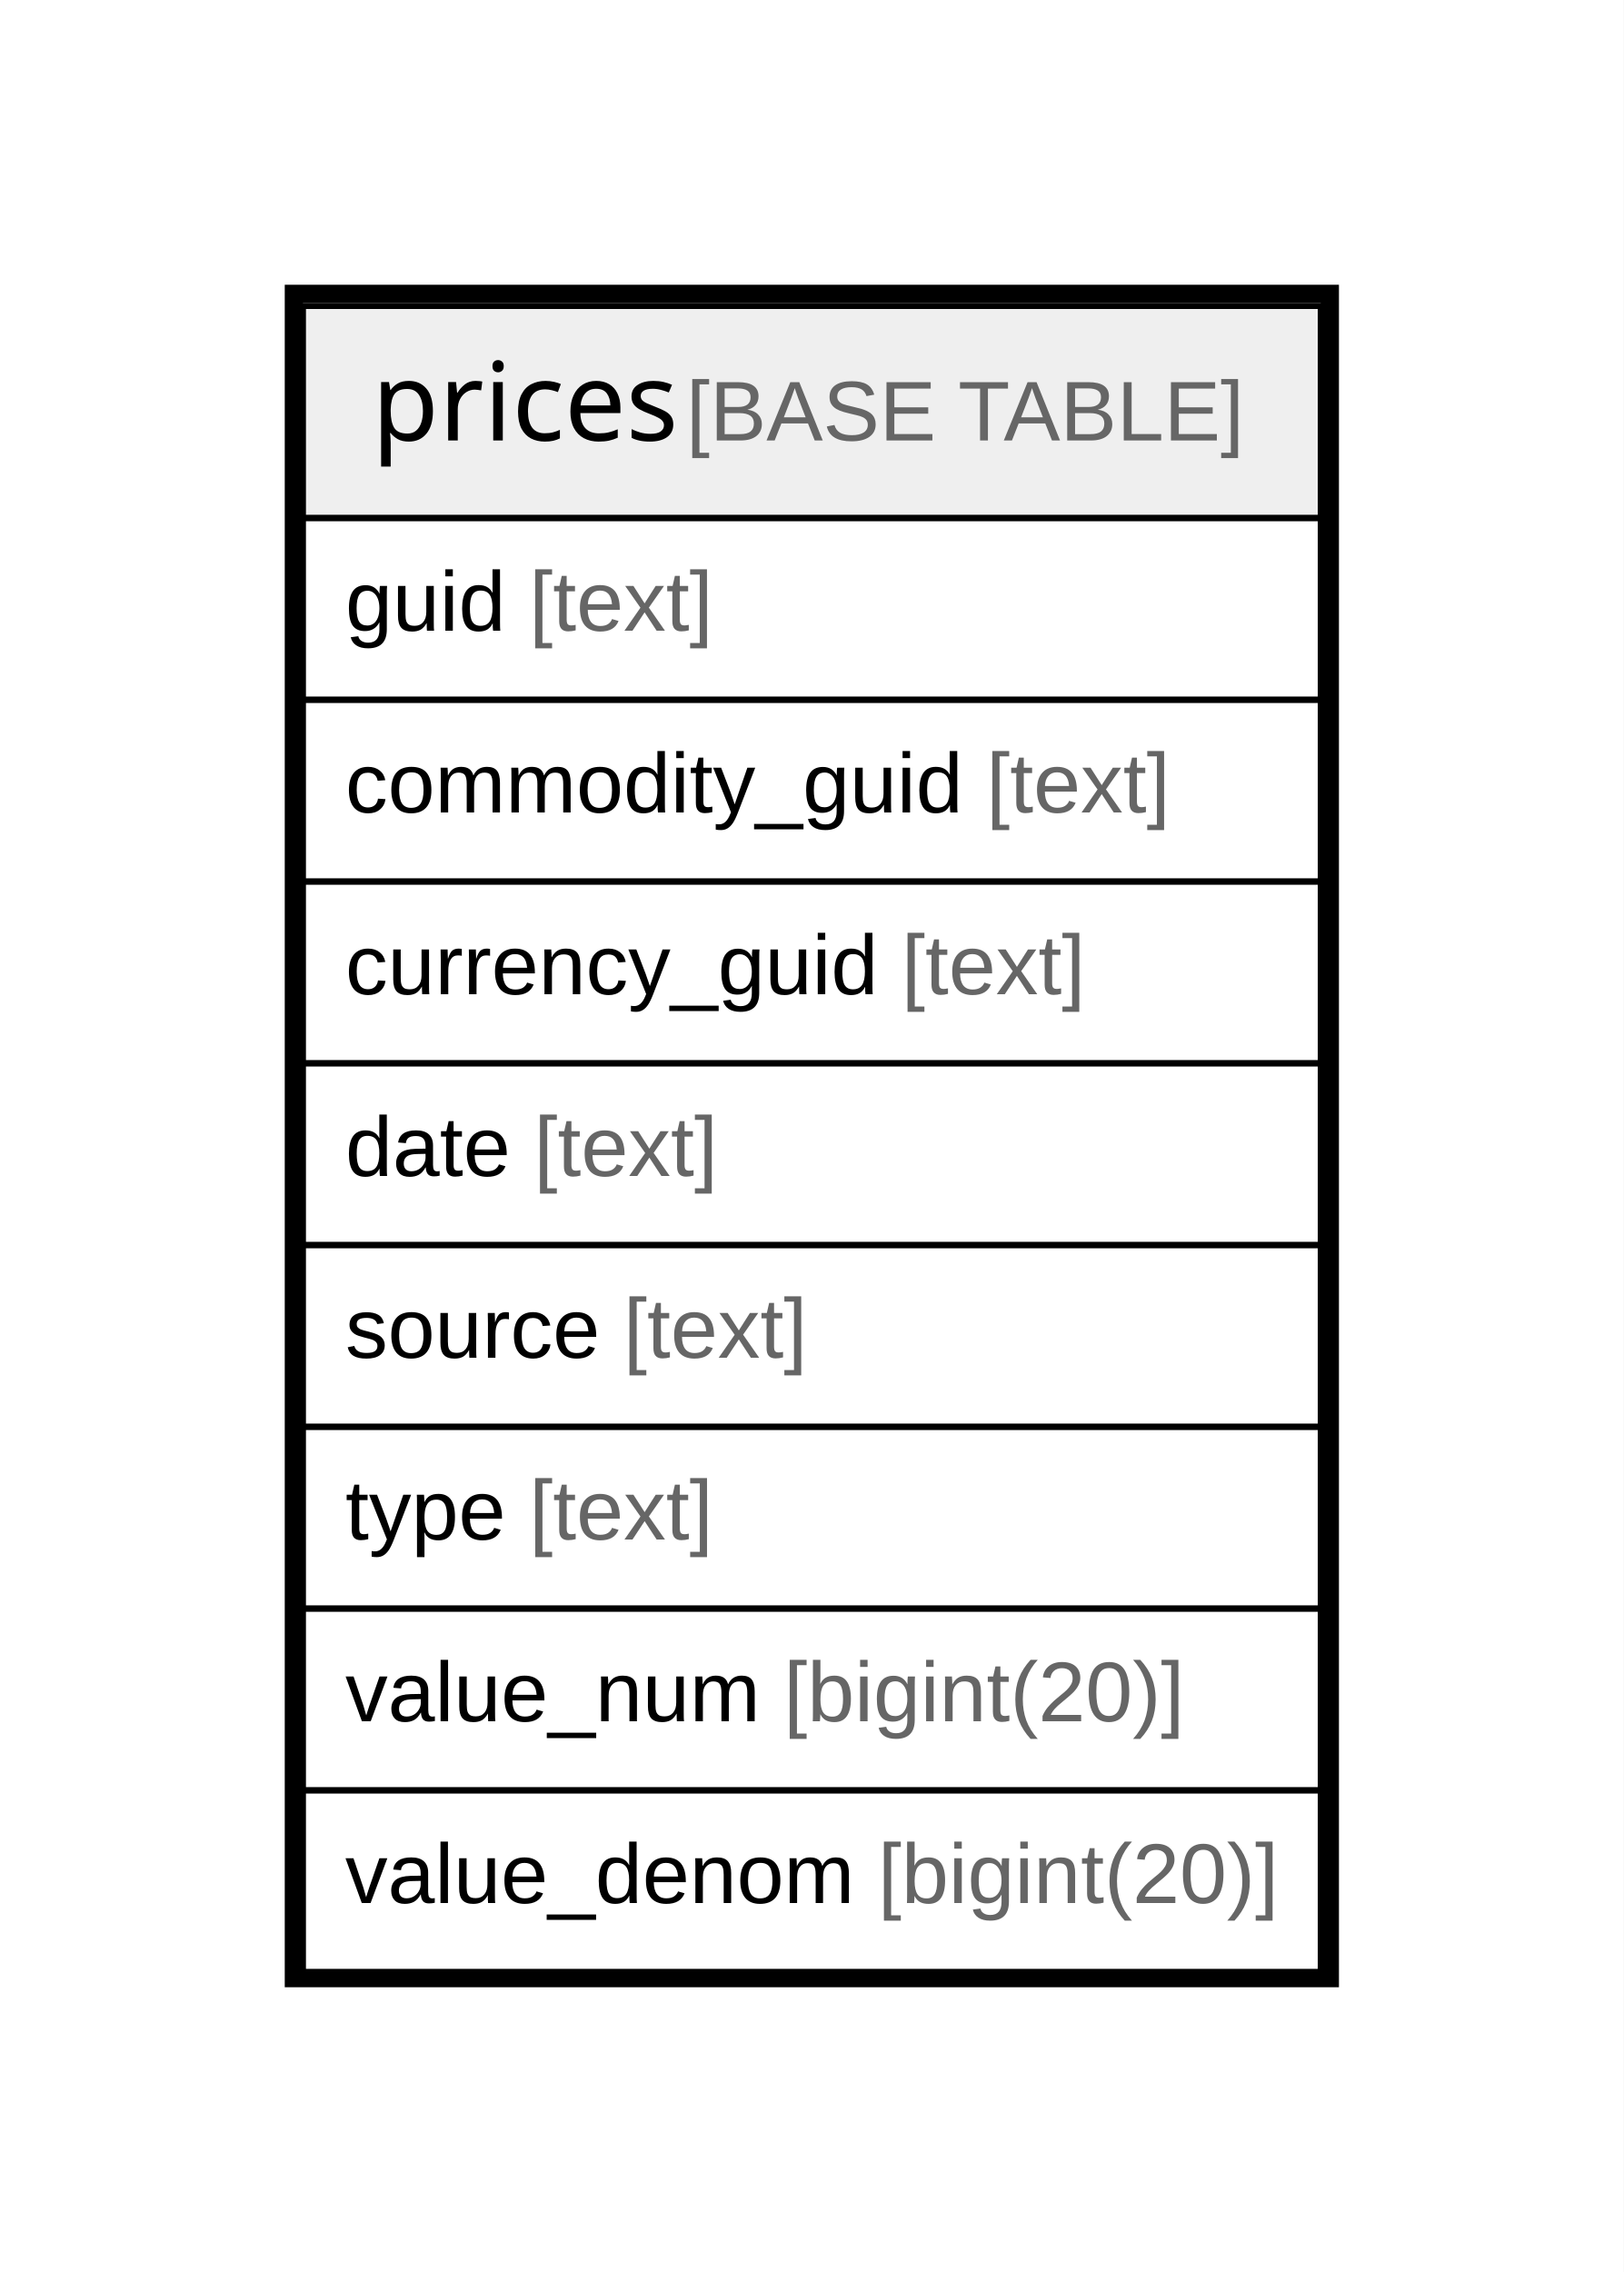
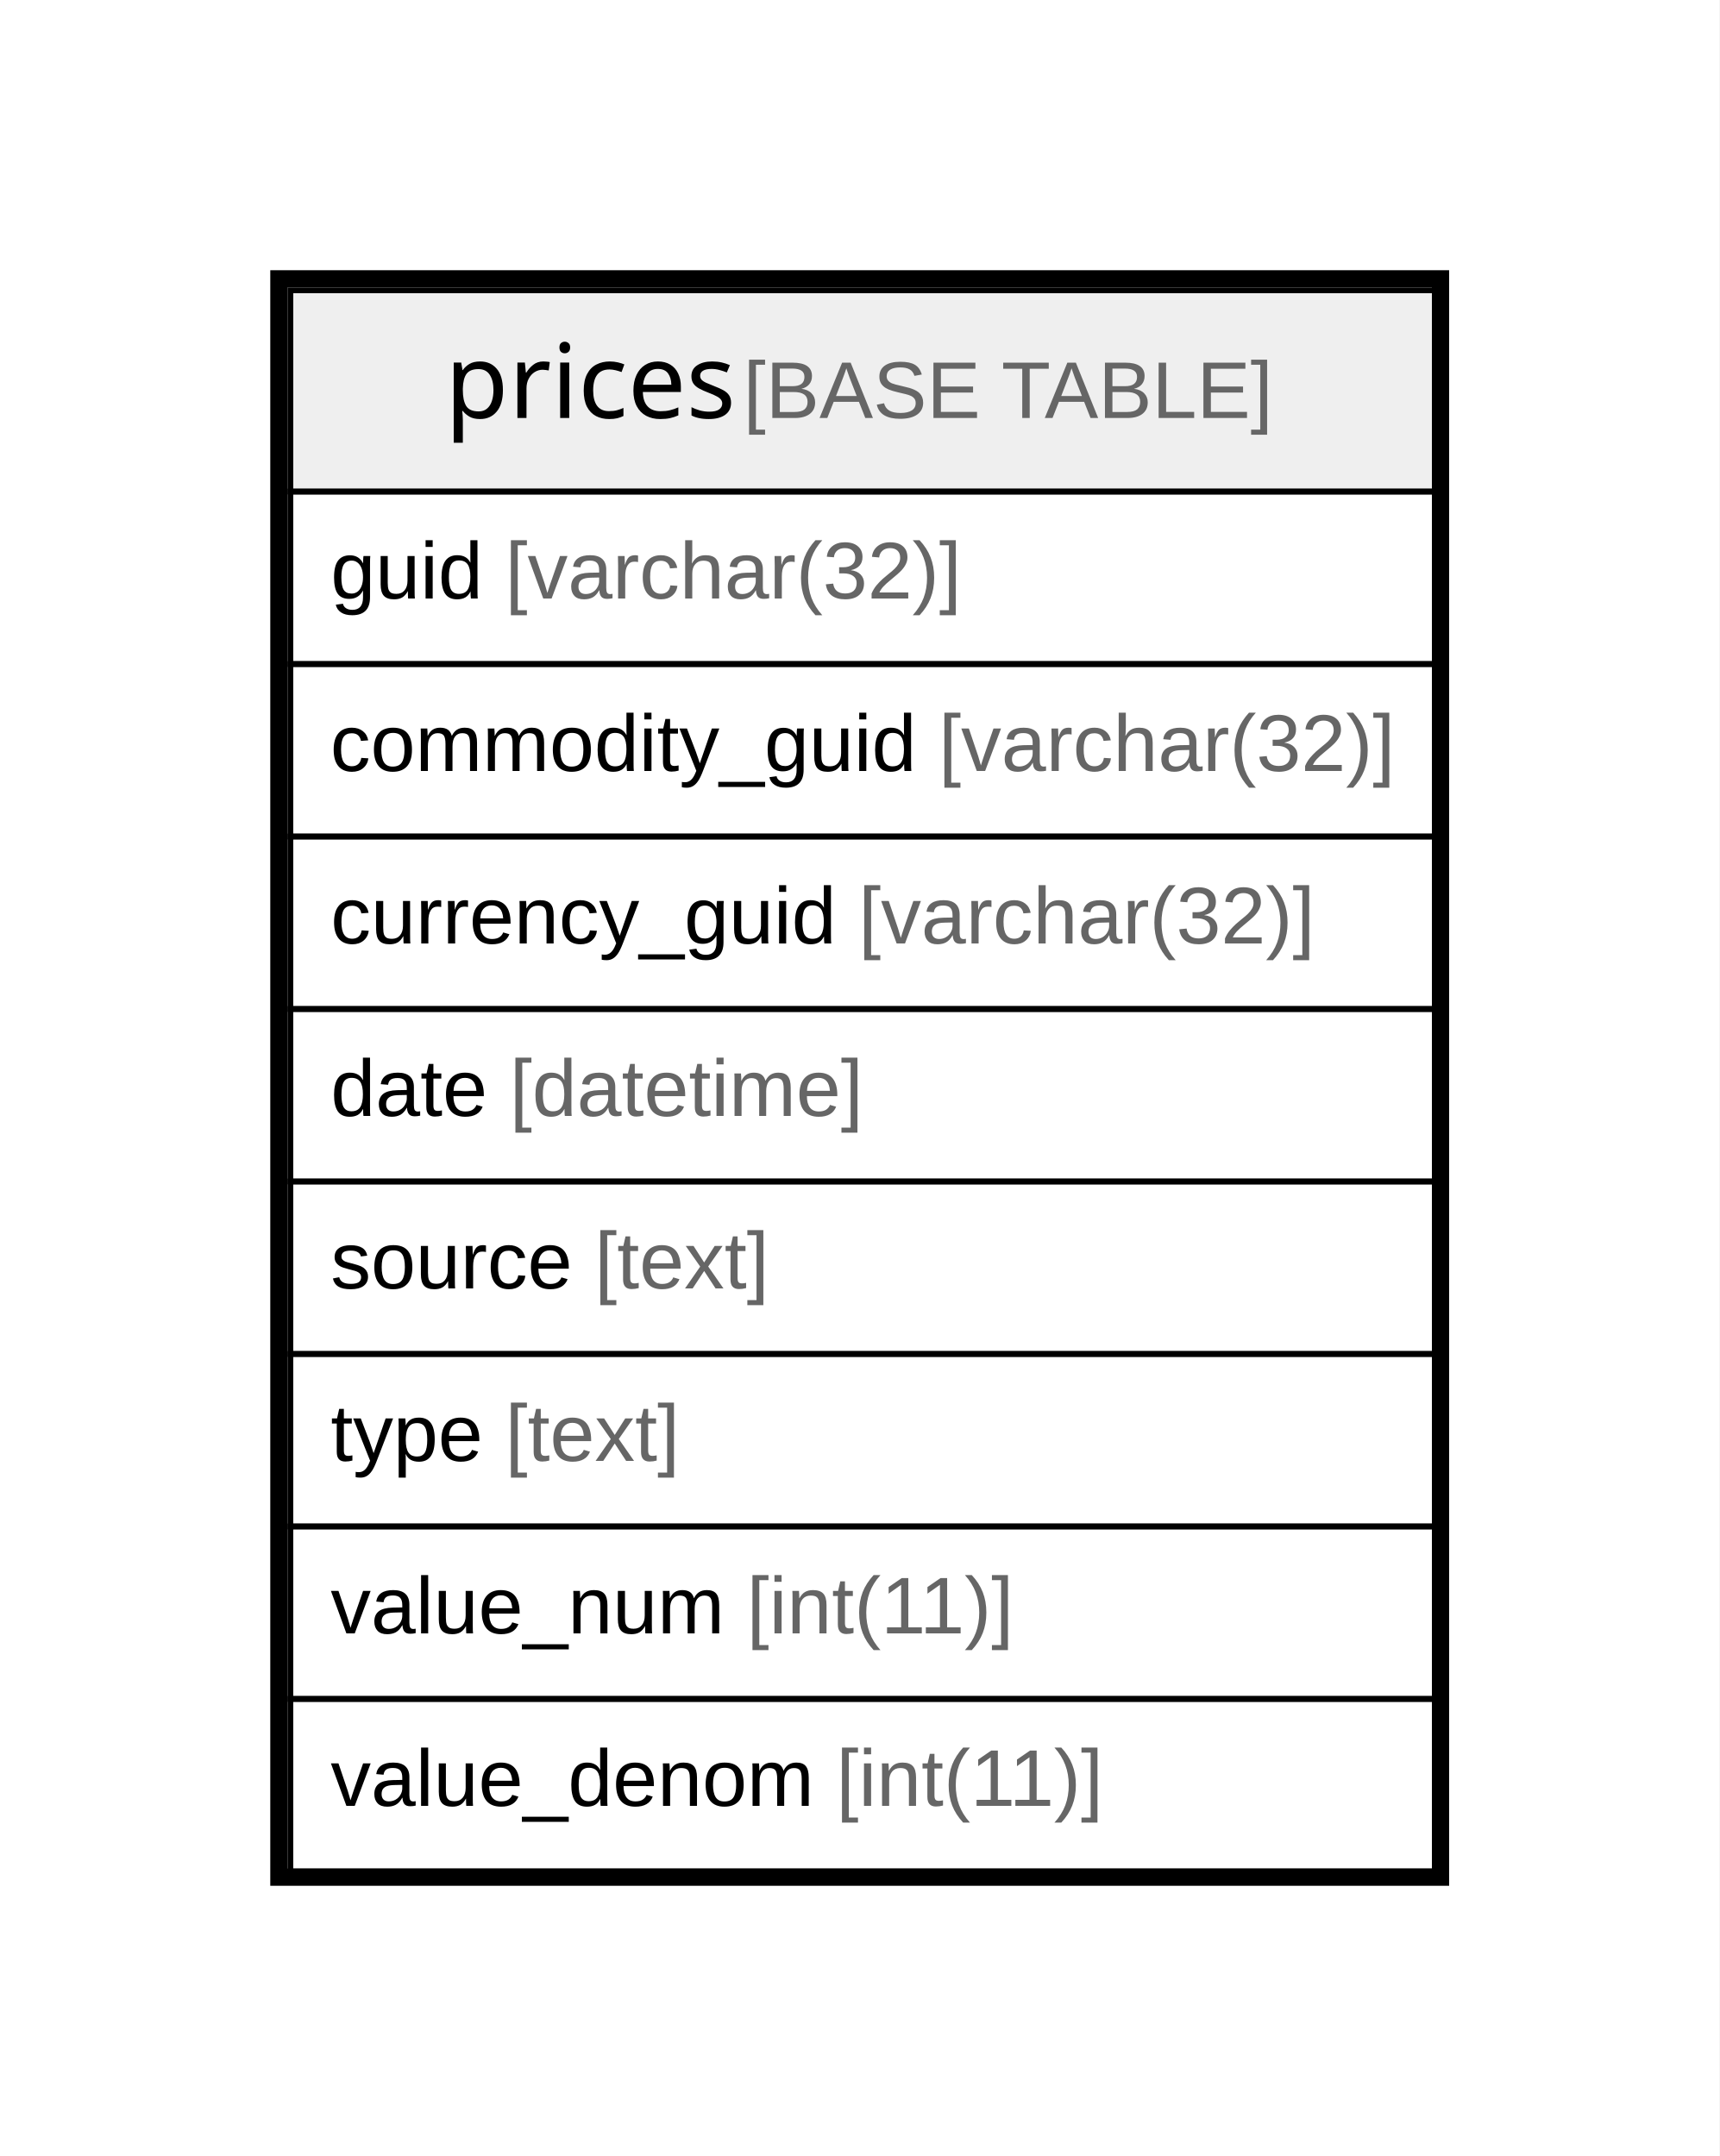
- <svg xmlns="http://www.w3.org/2000/svg" width="268pt" height="375pt" viewBox="0.00 0.00 268.00 375.00">
+ <svg xmlns="http://www.w3.org/2000/svg" width="299pt" height="375pt" viewBox="0.00 0.00 299.00 375.00">
  <g id="graph0" class="graph" transform="scale(1 1) rotate(0) translate(4 371)">
-     <polygon fill="#ffffff" stroke="transparent" points="-4,4 -4,-371 264,-371 264,4 -4,4" />
+     <polygon fill="#ffffff" stroke="transparent" points="-4,4 -4,-371 295,-371 295,4 -4,4" />
    <g id="node1" class="node">
-       <polygon fill="#efefef" stroke="transparent" points="46,-285.5 46,-320.5 214,-320.5 214,-285.5 46,-285.5" />
-       <polygon fill="none" stroke="#000000" points="46,-285.5 46,-320.5 214,-320.5 214,-285.5 46,-285.5" />
-       <text text-anchor="start" x="57.374" y="-298.3" font-family="Arial Bold" font-size="18.00" fill="#000000">prices</text>
-       <text text-anchor="start" x="105.373" y="-298.3" font-family="Arial" font-size="14.00" fill="#000000"> </text>
-       <text text-anchor="start" x="109.263" y="-298.3" font-family="Arial" font-size="14.00" fill="#666666">[BASE TABLE]</text>
-       <polygon fill="none" stroke="#000000" points="46,-255.5 46,-285.5 214,-285.5 214,-255.5 46,-255.5" />
-       <text text-anchor="start" x="53" y="-266.9" font-family="Arial" font-size="14.00" fill="#000000">guid </text>
-       <text text-anchor="start" x="83.345" y="-266.9" font-family="Arial" font-size="14.00" fill="#666666">[text]</text>
-       <polygon fill="none" stroke="#000000" points="46,-225.5 46,-255.5 214,-255.5 214,-225.5 46,-225.5" />
-       <text text-anchor="start" x="53" y="-236.9" font-family="Arial" font-size="14.00" fill="#000000">commodity_guid </text>
-       <text text-anchor="start" x="158.794" y="-236.9" font-family="Arial" font-size="14.00" fill="#666666">[text]</text>
-       <polygon fill="none" stroke="#000000" points="46,-195.5 46,-225.5 214,-225.5 214,-195.5 46,-195.5" />
-       <text text-anchor="start" x="53" y="-206.9" font-family="Arial" font-size="14.00" fill="#000000">currency_guid </text>
-       <text text-anchor="start" x="144.797" y="-206.9" font-family="Arial" font-size="14.00" fill="#666666">[text]</text>
-       <polygon fill="none" stroke="#000000" points="46,-165.5 46,-195.5 214,-195.5 214,-165.5 46,-165.5" />
-       <text text-anchor="start" x="53" y="-176.9" font-family="Arial" font-size="14.00" fill="#000000">date </text>
-       <text text-anchor="start" x="84.129" y="-176.9" font-family="Arial" font-size="14.00" fill="#666666">[text]</text>
-       <polygon fill="none" stroke="#000000" points="46,-135.5 46,-165.5 214,-165.5 214,-135.5 46,-135.5" />
-       <text text-anchor="start" x="53" y="-146.9" font-family="Arial" font-size="14.00" fill="#000000">source </text>
-       <text text-anchor="start" x="98.899" y="-146.9" font-family="Arial" font-size="14.00" fill="#666666">[text]</text>
-       <polygon fill="none" stroke="#000000" points="46,-105.5 46,-135.5 214,-135.5 214,-105.5 46,-105.5" />
-       <text text-anchor="start" x="53" y="-116.9" font-family="Arial" font-size="14.00" fill="#000000">type </text>
-       <text text-anchor="start" x="83.346" y="-116.9" font-family="Arial" font-size="14.00" fill="#666666">[text]</text>
-       <polygon fill="none" stroke="#000000" points="46,-75.5 46,-105.5 214,-105.5 214,-75.5 46,-75.5" />
-       <text text-anchor="start" x="53" y="-86.9" font-family="Arial" font-size="14.00" fill="#000000">value_num </text>
-       <text text-anchor="start" x="125.353" y="-86.9" font-family="Arial" font-size="14.00" fill="#666666">[bigint(20)]</text>
-       <polygon fill="none" stroke="#000000" points="46,-45.5 46,-75.5 214,-75.5 214,-45.5 46,-45.5" />
-       <text text-anchor="start" x="52.981" y="-56.9" font-family="Arial" font-size="14.00" fill="#000000">value_denom </text>
-       <text text-anchor="start" x="140.9" y="-56.9" font-family="Arial" font-size="14.00" fill="#666666">[bigint(20)]</text>
-       <polygon fill="none" stroke="#000000" stroke-width="3" points="44.5,-44.5 44.5,-322.5 215.5,-322.5 215.5,-44.5 44.5,-44.5" />
+       <polygon fill="#efefef" stroke="transparent" points="46.5,-285.5 46.5,-320.5 245.5,-320.5 245.5,-285.5 46.5,-285.5" />
+       <polygon fill="none" stroke="#000000" points="46.5,-285.5 46.5,-320.5 245.5,-320.5 245.5,-285.5 46.5,-285.5" />
+       <text text-anchor="start" x="73.374" y="-298.3" font-family="Arial Bold" font-size="18.00" fill="#000000">prices</text>
+       <text text-anchor="start" x="121.373" y="-298.3" font-family="Arial" font-size="14.00" fill="#000000"> </text>
+       <text text-anchor="start" x="125.263" y="-298.3" font-family="Arial" font-size="14.00" fill="#666666">[BASE TABLE]</text>
+       <polygon fill="none" stroke="#000000" points="46.5,-255.5 46.5,-285.5 245.5,-285.5 245.5,-255.5 46.5,-255.5" />
+       <text text-anchor="start" x="53.5" y="-266.9" font-family="Arial" font-size="14.00" fill="#000000">guid </text>
+       <text text-anchor="start" x="83.845" y="-266.9" font-family="Arial" font-size="14.00" fill="#666666">[varchar(32)]</text>
+       <polygon fill="none" stroke="#000000" points="46.5,-225.5 46.5,-255.5 245.5,-255.5 245.5,-225.5 46.5,-225.5" />
+       <text text-anchor="start" x="53.435" y="-236.9" font-family="Arial" font-size="14.00" fill="#000000">commodity_guid </text>
+       <text text-anchor="start" x="159.229" y="-236.9" font-family="Arial" font-size="14.00" fill="#666666">[varchar(32)]</text>
+       <polygon fill="none" stroke="#000000" points="46.5,-195.5 46.5,-225.5 245.5,-225.5 245.5,-195.5 46.5,-195.5" />
+       <text text-anchor="start" x="53.5" y="-206.9" font-family="Arial" font-size="14.00" fill="#000000">currency_guid </text>
+       <text text-anchor="start" x="145.297" y="-206.9" font-family="Arial" font-size="14.00" fill="#666666">[varchar(32)]</text>
+       <polygon fill="none" stroke="#000000" points="46.5,-165.5 46.5,-195.5 245.5,-195.5 245.5,-165.5 46.5,-165.5" />
+       <text text-anchor="start" x="53.5" y="-176.9" font-family="Arial" font-size="14.00" fill="#000000">date </text>
+       <text text-anchor="start" x="84.629" y="-176.9" font-family="Arial" font-size="14.00" fill="#666666">[datetime]</text>
+       <polygon fill="none" stroke="#000000" points="46.5,-135.5 46.5,-165.5 245.5,-165.5 245.5,-135.5 46.5,-135.5" />
+       <text text-anchor="start" x="53.5" y="-146.9" font-family="Arial" font-size="14.00" fill="#000000">source </text>
+       <text text-anchor="start" x="99.399" y="-146.9" font-family="Arial" font-size="14.00" fill="#666666">[text]</text>
+       <polygon fill="none" stroke="#000000" points="46.5,-105.5 46.5,-135.5 245.5,-135.5 245.5,-105.5 46.5,-105.5" />
+       <text text-anchor="start" x="53.5" y="-116.9" font-family="Arial" font-size="14.00" fill="#000000">type </text>
+       <text text-anchor="start" x="83.846" y="-116.9" font-family="Arial" font-size="14.00" fill="#666666">[text]</text>
+       <polygon fill="none" stroke="#000000" points="46.5,-75.5 46.5,-105.5 245.5,-105.5 245.5,-75.5 46.5,-75.5" />
+       <text text-anchor="start" x="53.5" y="-86.9" font-family="Arial" font-size="14.00" fill="#000000">value_num </text>
+       <text text-anchor="start" x="125.853" y="-86.9" font-family="Arial" font-size="14.00" fill="#666666">[int(11)]</text>
+       <polygon fill="none" stroke="#000000" points="46.5,-45.5 46.5,-75.5 245.5,-75.5 245.5,-45.5 46.5,-45.5" />
+       <text text-anchor="start" x="53.5" y="-56.9" font-family="Arial" font-size="14.00" fill="#000000">value_denom </text>
+       <text text-anchor="start" x="141.419" y="-56.9" font-family="Arial" font-size="14.00" fill="#666666">[int(11)]</text>
+       <polygon fill="none" stroke="#000000" stroke-width="3" points="44.5,-44.5 44.5,-322.5 246.5,-322.5 246.5,-44.5 44.5,-44.5" />
    </g>
  </g>
</svg>
